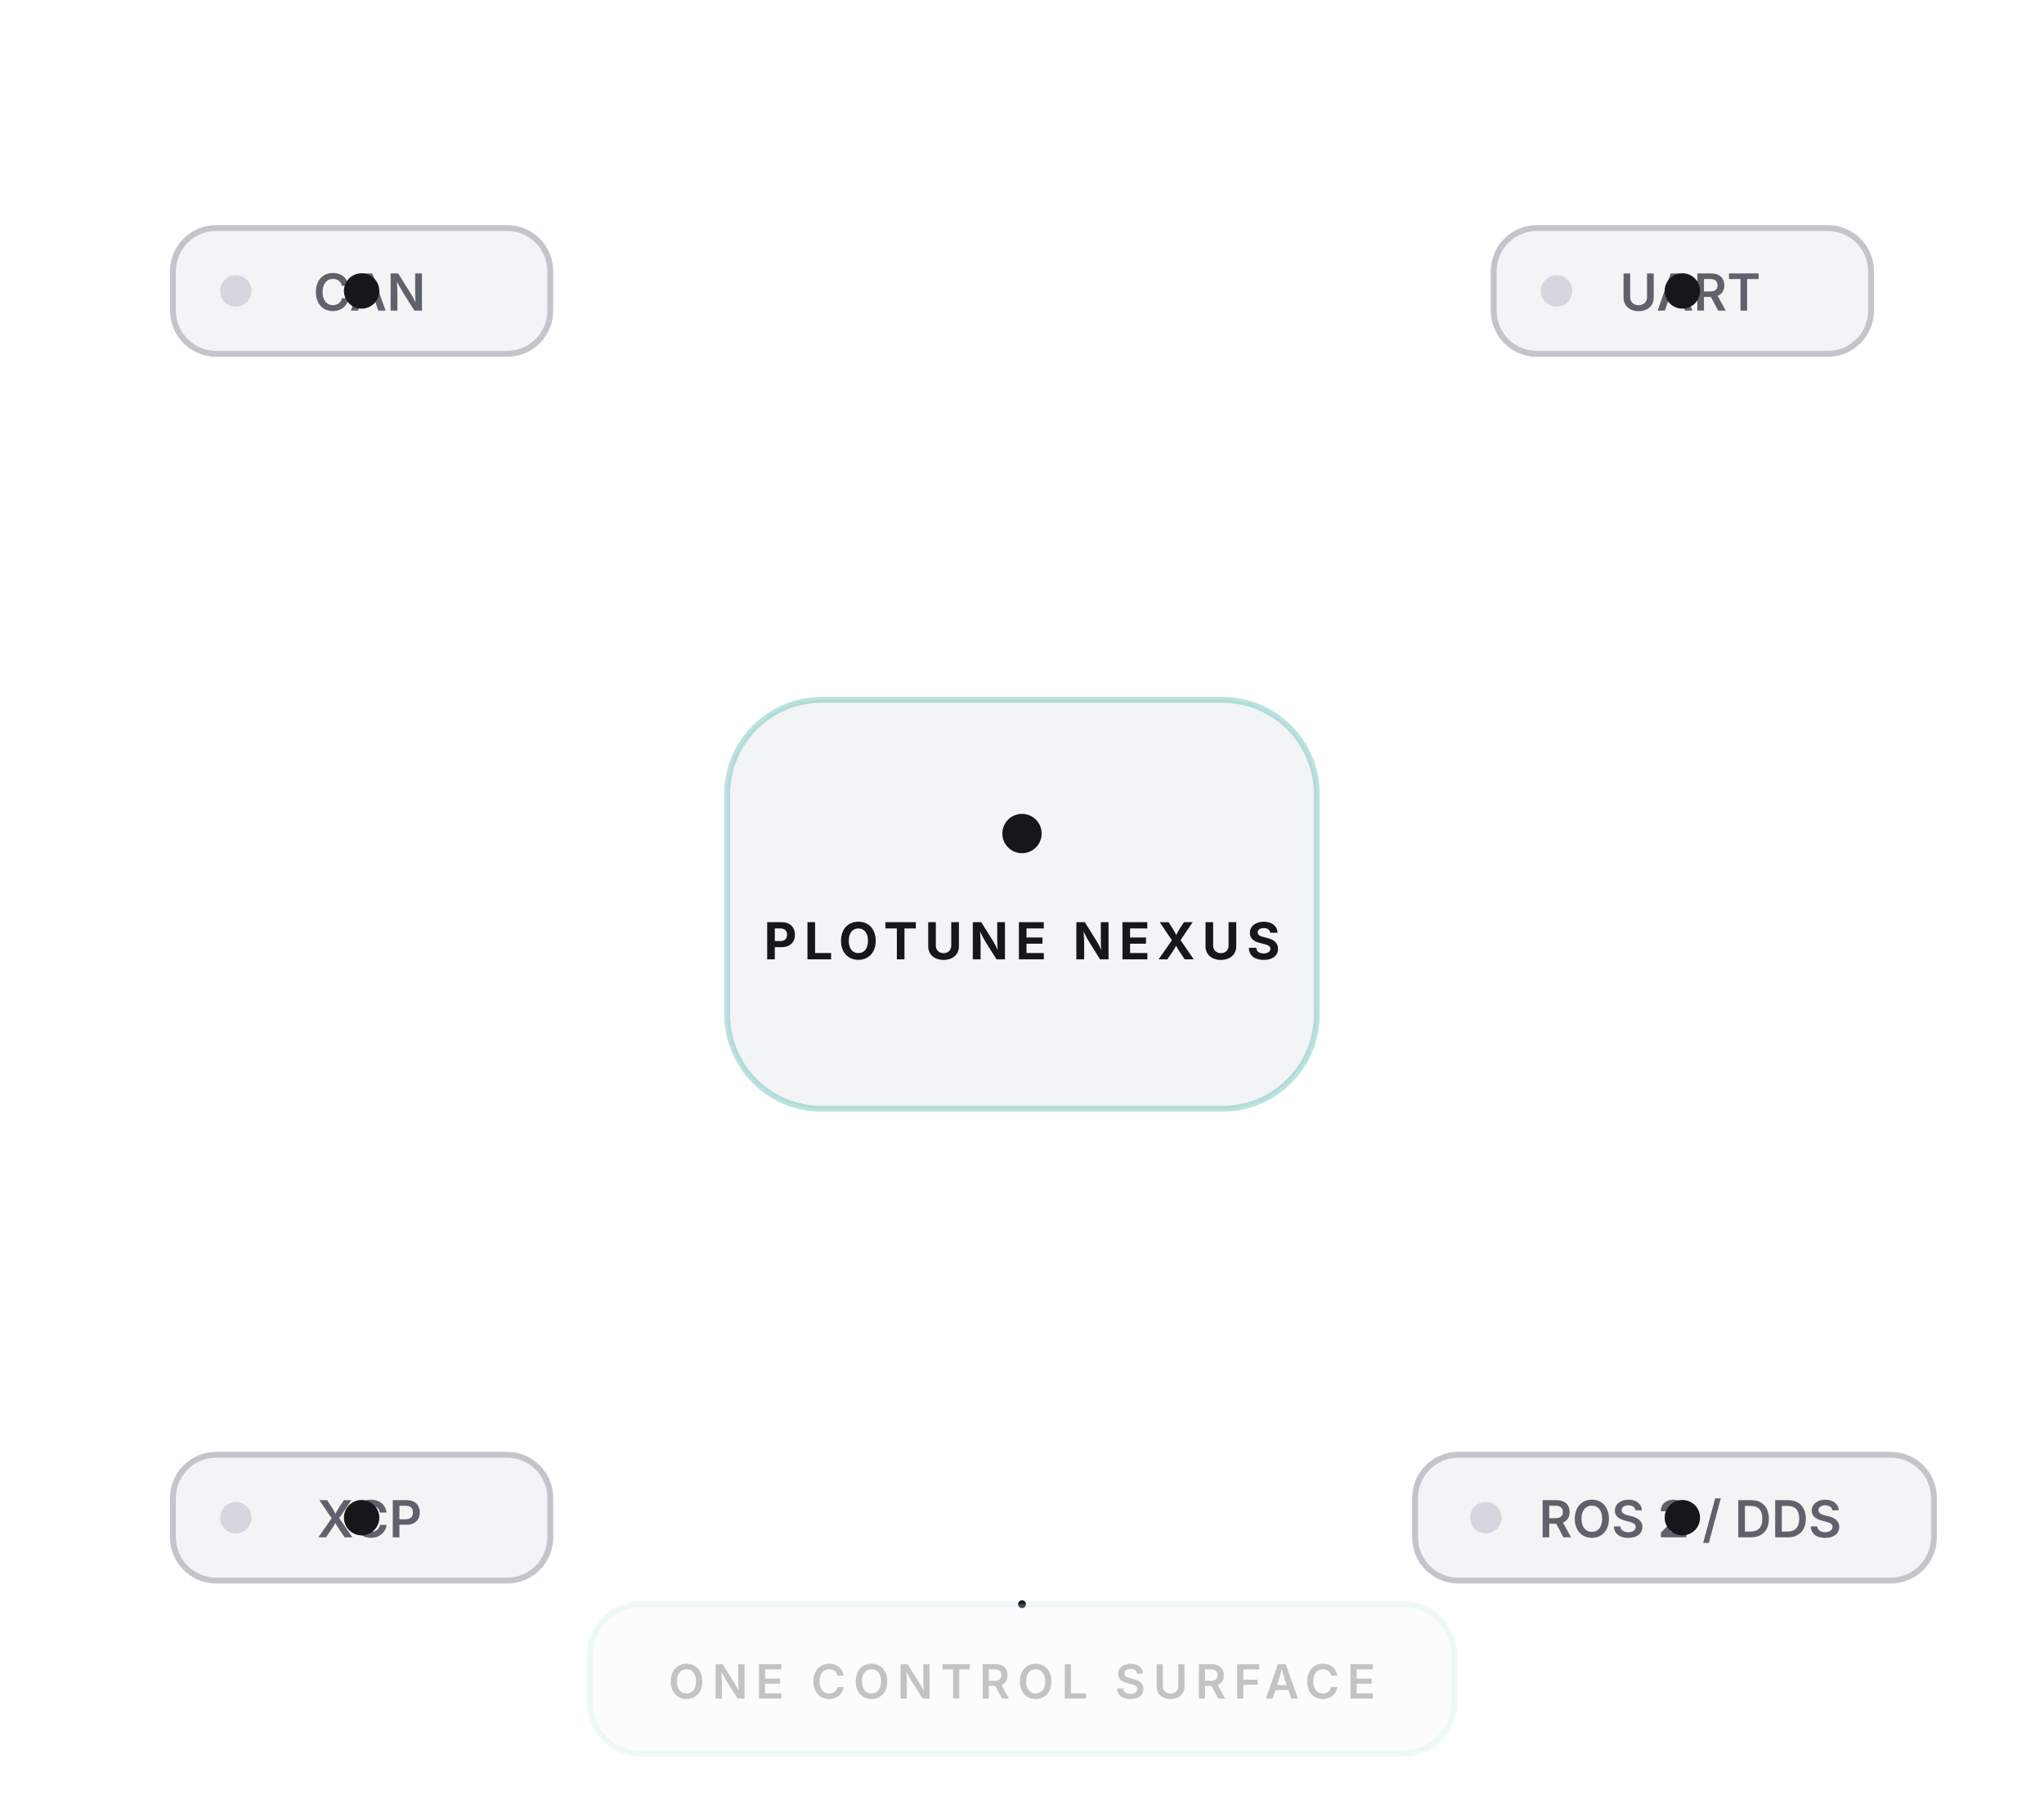
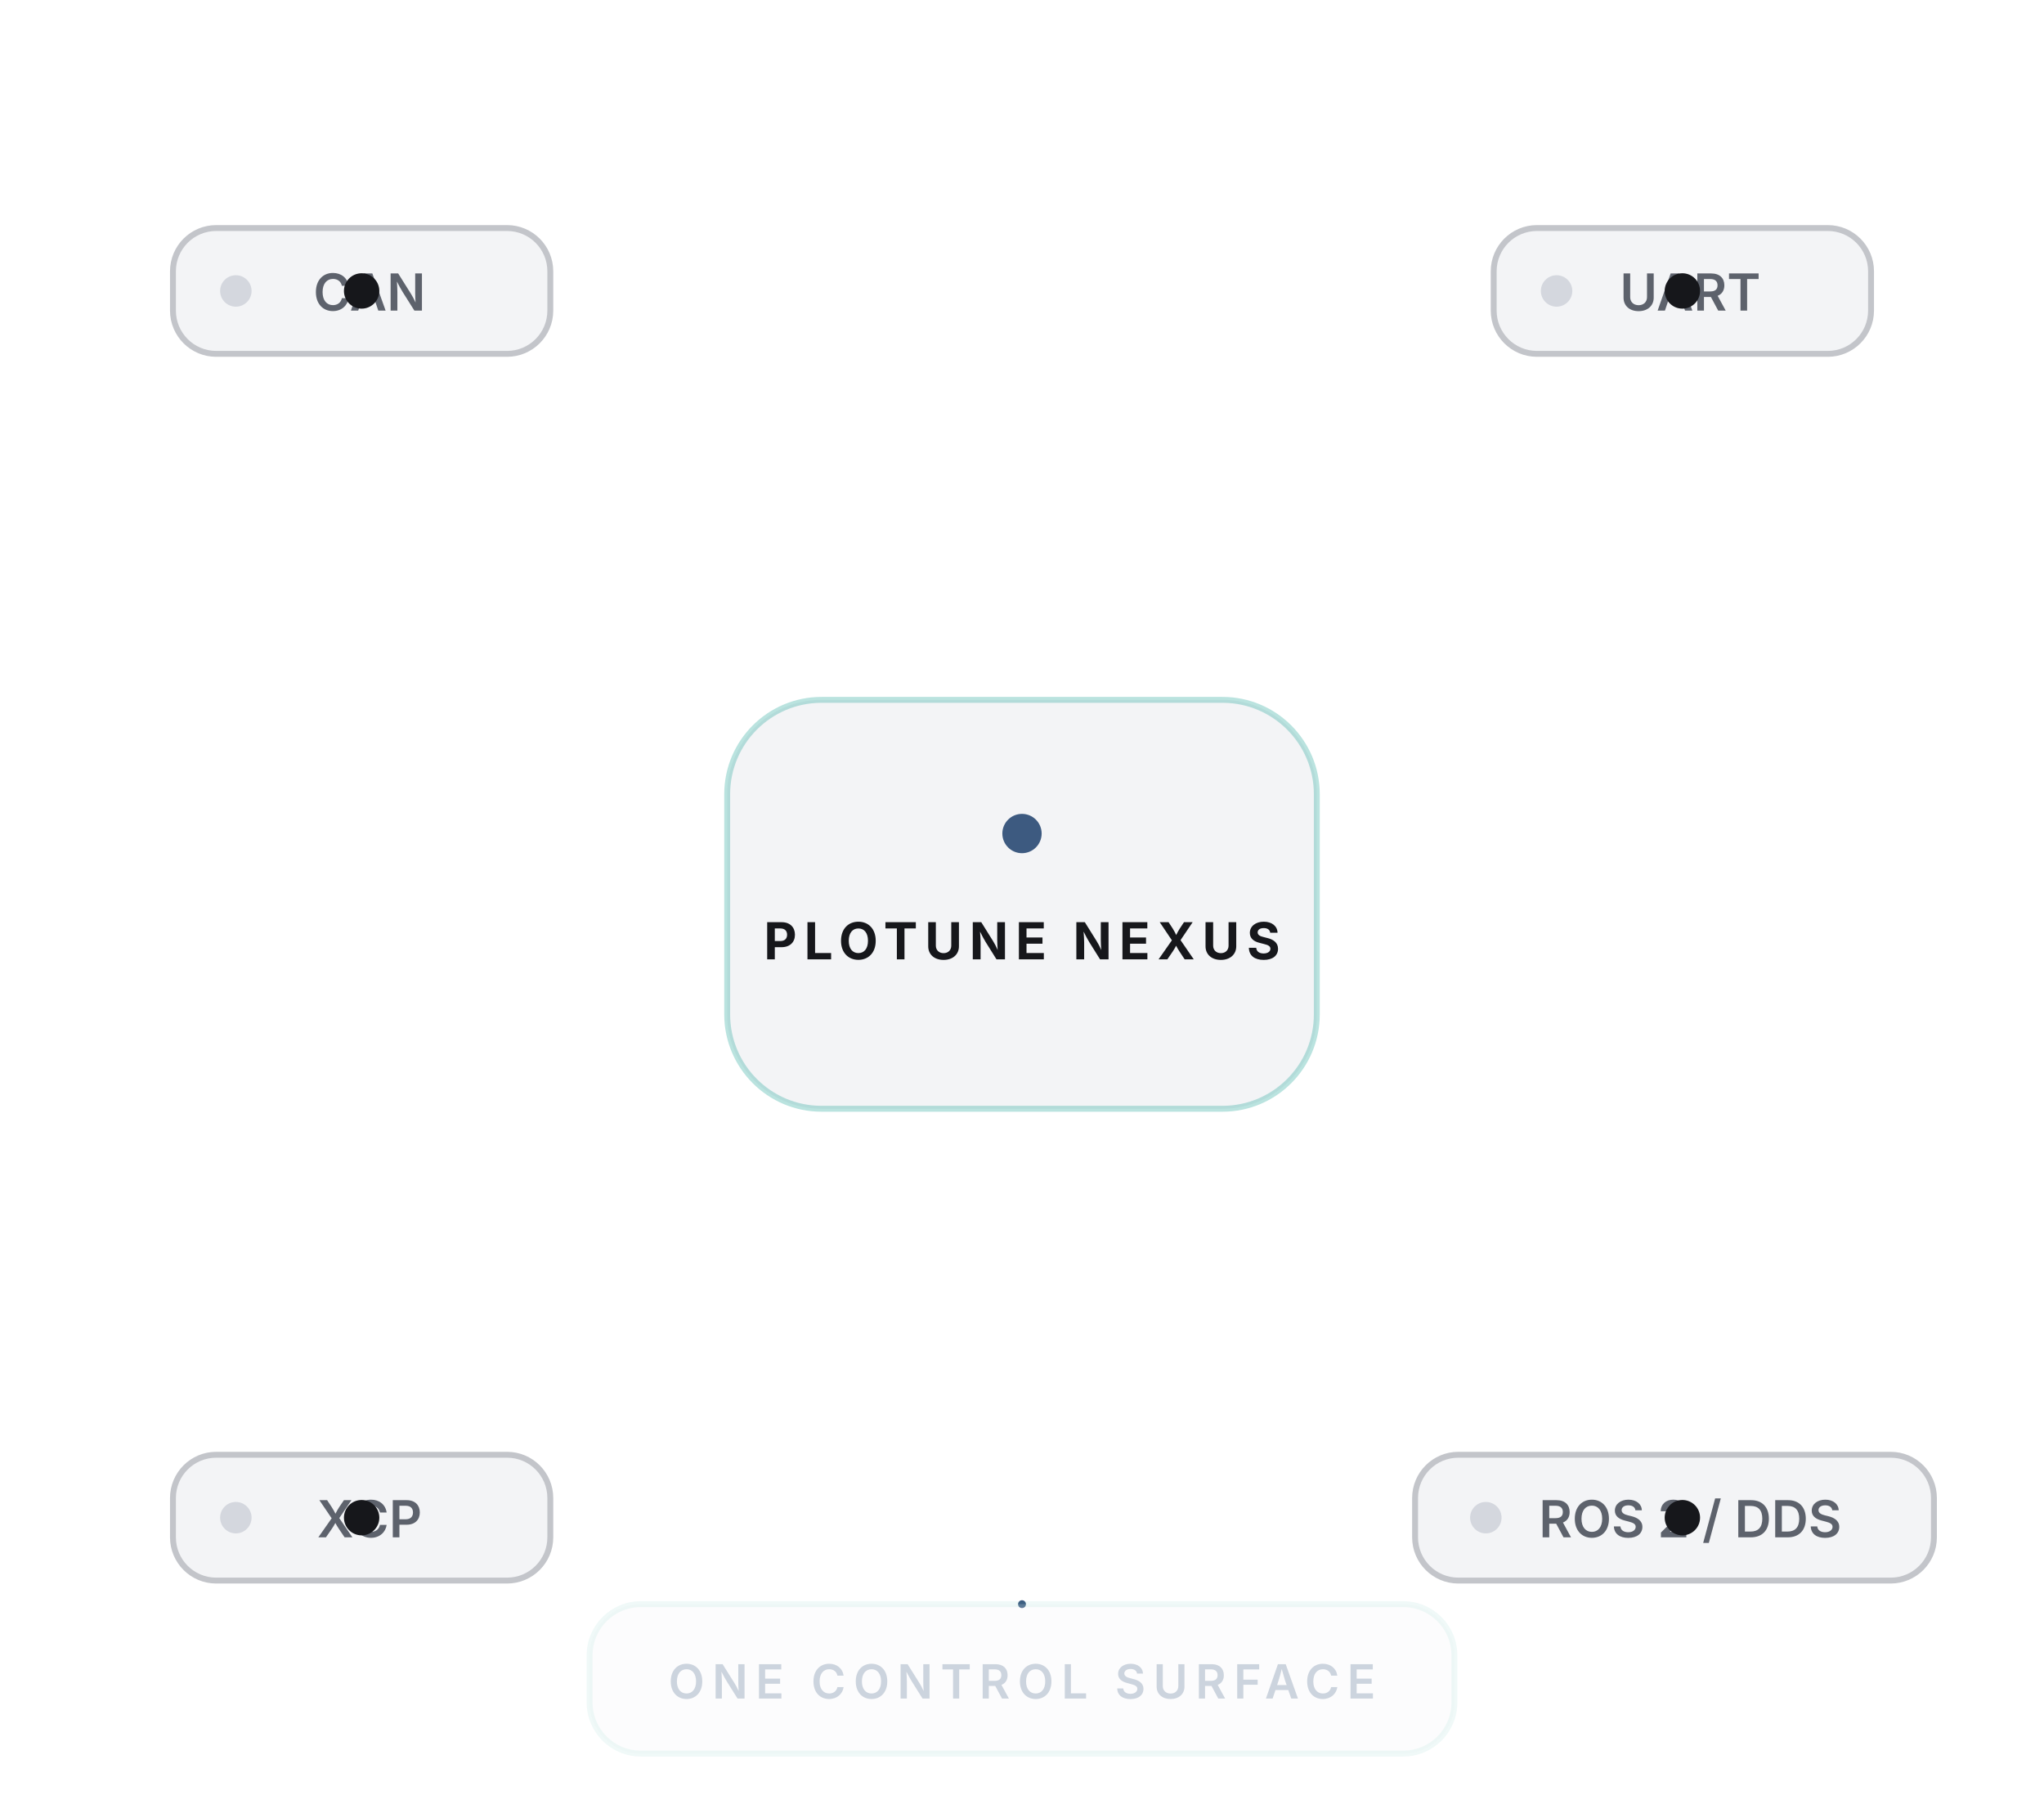
<svg xmlns="http://www.w3.org/2000/svg" viewBox="0 0 520 460" fill="none" role="img" aria-labelledby="connHubTitle connHubDesc">
  <style>
    .cnPill { fill: #f3f4f6; stroke: #c3c5ca; stroke-width: 1.5; }
    .cnHub { fill: #f3f4f6; stroke: rgba(38,166,154,0.32); stroke-width: 1.5; }
-     .cnLane { stroke: #16171b; stroke-width: 2; fill: none; stroke-linecap: round; stroke-dasharray: 142; stroke-dashoffset: 142; animation: cnDrawLane 6s ease-in-out infinite; }
+     .cnLane { stroke: #3d5a80; stroke-width: 2; fill: none; stroke-linecap: round; stroke-dasharray: 142; stroke-dashoffset: 142; animation: cnDrawLane 6s ease-in-out infinite; }
    .cnPillLabel { font: 600 13px Inter, Arial, sans-serif; text-anchor: middle; }
    .cnHubLabel { fill: #16171b; font: 700 13px Inter, Arial, sans-serif; letter-spacing: 0.14em; text-anchor: middle; }
-     .cnSurfaceLabel { fill: #16171b; font: 600 12px Inter, Arial, sans-serif; letter-spacing: 0.16em; text-anchor: middle; }
+     .cnSurfaceLabel { fill: #3d5a80; font: 600 12px Inter, Arial, sans-serif; letter-spacing: 0.16em; text-anchor: middle; }

    .cnDot { animation: cnDotLight 6s ease-in-out infinite; }
    .cnTxt { animation: cnLabelLight 6s ease-in-out infinite; }
    .cnPkt { will-change: transform, opacity; }
    .cnPktCAN { animation: cnPktCAN 6s ease-in-out infinite; }
    .cnPktUART { animation: cnPktUART 6s ease-in-out infinite; }
    .cnPktXCP { animation: cnPktXCP 6s ease-in-out infinite; }
    .cnPktROS { animation: cnPktROS 6s ease-in-out infinite; }
    .cnHubDot { animation: cnHubPulse 6s ease-in-out infinite; }
-     .cnOut { stroke: #16171b; stroke-width: 2; fill: none; stroke-linecap: round; stroke-dasharray: 126; stroke-dashoffset: 126; animation: cnDrawOut 6s ease-in-out infinite; }
+     .cnOut { stroke: #3d5a80; stroke-width: 2; fill: none; stroke-linecap: round; stroke-dasharray: 126; stroke-dashoffset: 126; animation: cnDrawOut 6s ease-in-out infinite; }
    .cnSurface, .cnSurfaceTxt { animation: cnSurfaceLight 6s ease-in-out infinite; }
-     .cnFlow { stroke: #16171b; stroke-width: 2; fill: none; stroke-linecap: round; stroke-dasharray: 2 9; opacity: 0; animation: cnFlowMarch 1.1s linear infinite, cnFlowOn 6s ease-in-out infinite; }
-     .cnOutFlow { stroke: #16171b; stroke-width: 2; fill: none; stroke-linecap: round; stroke-dasharray: 2 9; opacity: 0; animation: cnFlowMarch 1.1s linear infinite, cnOutFlowOn 6s ease-in-out infinite; }
+     .cnFlow { stroke: #3d5a80; stroke-width: 2; fill: none; stroke-linecap: round; stroke-dasharray: 2 9; opacity: 0; animation: cnFlowMarch 1.1s linear infinite, cnFlowOn 6s ease-in-out infinite; }
+     .cnOutFlow { stroke: #3d5a80; stroke-width: 2; fill: none; stroke-linecap: round; stroke-dasharray: 2 9; opacity: 0; animation: cnFlowMarch 1.1s linear infinite, cnOutFlowOn 6s ease-in-out infinite; }

    .cnD0 { animation-delay: 0s; }
    .cnD1 { animation-delay: 0.22s; }
    .cnD2 { animation-delay: 0.44s; }
    .cnD3 { animation-delay: 0.66s; }

    @keyframes cnDrawLane { 0%, 4% { stroke-dashoffset: 142; } 26%, 100% { stroke-dashoffset: 0; } }
-     @keyframes cnDotLight { 0%, 18% { fill: #d4d7de; } 30%, 100% { fill: #16171b; } }
-     @keyframes cnLabelLight { 0%, 18% { fill: #5d626c; } 30%, 100% { fill: #16171b; } }
+     @keyframes cnDotLight { 0%, 18% { fill: #d4d7de; } 30%, 100% { fill: #3d5a80; } }
+     @keyframes cnLabelLight { 0%, 18% { fill: #5d626c; } 30%, 100% { fill: #3d5a80; } }
    @keyframes cnPktCAN { 0%, 26% { opacity: 0; transform: translate(0,0); } 30% { opacity: 1; } 52% { opacity: 1; transform: translate(93px,104px); } 60%, 100% { opacity: 0; transform: translate(93px,104px); } }
    @keyframes cnPktUART { 0%, 26% { opacity: 0; transform: translate(0,0); } 30% { opacity: 1; } 52% { opacity: 1; transform: translate(-93px,104px); } 60%, 100% { opacity: 0; transform: translate(-93px,104px); } }
    @keyframes cnPktXCP { 0%, 26% { opacity: 0; transform: translate(0,0); } 30% { opacity: 1; } 52% { opacity: 1; transform: translate(93px,-104px); } 60%, 100% { opacity: 0; transform: translate(93px,-104px); } }
    @keyframes cnPktROS { 0%, 26% { opacity: 0; transform: translate(0,0); } 30% { opacity: 1; } 52% { opacity: 1; transform: translate(-93px,-104px); } 60%, 100% { opacity: 0; transform: translate(-93px,-104px); } }
    @keyframes cnHubPulse { 0%, 50% { opacity: 0.3; } 64% { opacity: 1; } 100% { opacity: 0.9; } }
    @keyframes cnDrawOut { 0%, 66% { stroke-dashoffset: 126; } 84%, 100% { stroke-dashoffset: 0; } }
    @keyframes cnSurfaceLight { 0%, 70% { opacity: 0.25; } 86%, 100% { opacity: 1; } }
    @keyframes cnFlowMarch { from { stroke-dashoffset: 0; } to { stroke-dashoffset: -11; } }
    @keyframes cnFlowOn { 0%, 40% { opacity: 0; } 50%, 100% { opacity: 0.7; } }
    @keyframes cnOutFlowOn { 0%, 82% { opacity: 0; } 90%, 100% { opacity: 0.7; } }

    @media (prefers-reduced-motion: reduce) {
      .cnLane, .cnOut { animation: none !important; stroke-dashoffset: 0 !important; }
-       .cnDot { animation: none !important; fill: #16171b !important; }
-       .cnTxt { animation: none !important; fill: #16171b !important; }
+       .cnDot { animation: none !important; fill: #3d5a80 !important; }
+       .cnTxt { animation: none !important; fill: #3d5a80 !important; }
      .cnPkt { animation: none !important; opacity: 0 !important; }
      .cnHubDot { animation: none !important; opacity: 0.9 !important; }
      .cnSurface, .cnSurfaceTxt { animation: none !important; opacity: 1 !important; }
      .cnFlow, .cnOutFlow { animation: none !important; opacity: 0.35 !important; }
    }
  </style>
  <path class="cnLane cnD0" d="M92 74 L185 178" />
  <path class="cnLane cnD1" d="M428 74 L335 178" />
  <path class="cnLane cnD2" d="M92 386 L185 282" />
  <path class="cnLane cnD3" d="M428 386 L335 282" />
  <path class="cnFlow cnD0" d="M92 74 L185 178" />
  <path class="cnFlow cnD1" d="M428 74 L335 178" />
  <path class="cnFlow cnD2" d="M92 386 L185 282" />
  <path class="cnFlow cnD3" d="M428 386 L335 282" />
  <path class="cnOut" d="M260 282 L260 408" />
  <path class="cnOutFlow" d="M260 282 L260 408" />
  <rect class="cnHub" x="185" y="178" width="150" height="104" rx="24" />
-   <circle class="cnHubDot" cx="260" cy="212" r="5" fill="#16171b" />
+   <circle class="cnHubDot" cx="260" cy="212" r="5" fill="#3d5a80" />
  <text class="cnHubLabel" x="260" y="244">PLOTUNE NEXUS</text>
  <g>
    <rect class="cnPill" x="44" y="58" width="96" height="32" rx="11" />
    <circle class="cnDot cnD0" cx="60" cy="74" r="4" fill="#d4d7de" />
    <text class="cnPillLabel cnTxt cnD0" x="94" y="79" fill="#5d626c">CAN</text>
  </g>
  <g>
    <rect class="cnPill" x="380" y="58" width="96" height="32" rx="11" />
    <circle class="cnDot cnD1" cx="396" cy="74" r="4" fill="#d4d7de" />
    <text class="cnPillLabel cnTxt cnD1" x="430" y="79" fill="#5d626c">UART</text>
  </g>
  <g>
    <rect class="cnPill" x="44" y="370" width="96" height="32" rx="11" />
    <circle class="cnDot cnD2" cx="60" cy="386" r="4" fill="#d4d7de" />
    <text class="cnPillLabel cnTxt cnD2" x="94" y="391" fill="#5d626c">XCP</text>
  </g>
  <g>
    <rect class="cnPill" x="360" y="370" width="132" height="32" rx="11" />
    <circle class="cnDot cnD3" cx="378" cy="386" r="4" fill="#d4d7de" />
    <text class="cnPillLabel cnTxt cnD3" x="430" y="391" fill="#5d626c">ROS 2 / DDS</text>
  </g>
  <circle class="cnPkt cnPktCAN cnD0" cx="92" cy="74" r="4.5" fill="#16171b" />
  <circle class="cnPkt cnPktUART cnD1" cx="428" cy="74" r="4.5" fill="#16171b" />
  <circle class="cnPkt cnPktXCP cnD2" cx="92" cy="386" r="4.5" fill="#16171b" />
  <circle class="cnPkt cnPktROS cnD3" cx="428" cy="386" r="4.5" fill="#16171b" />
  <rect class="cnSurface" x="150" y="408" width="220" height="38" rx="13" fill="#f3f4f6" stroke="rgba(38,166,154,0.28)" stroke-width="1.5" opacity="0.25" />
  <text class="cnSurfaceLabel cnSurfaceTxt" x="260" y="432" opacity="0.25">ONE CONTROL SURFACE</text>
</svg>
